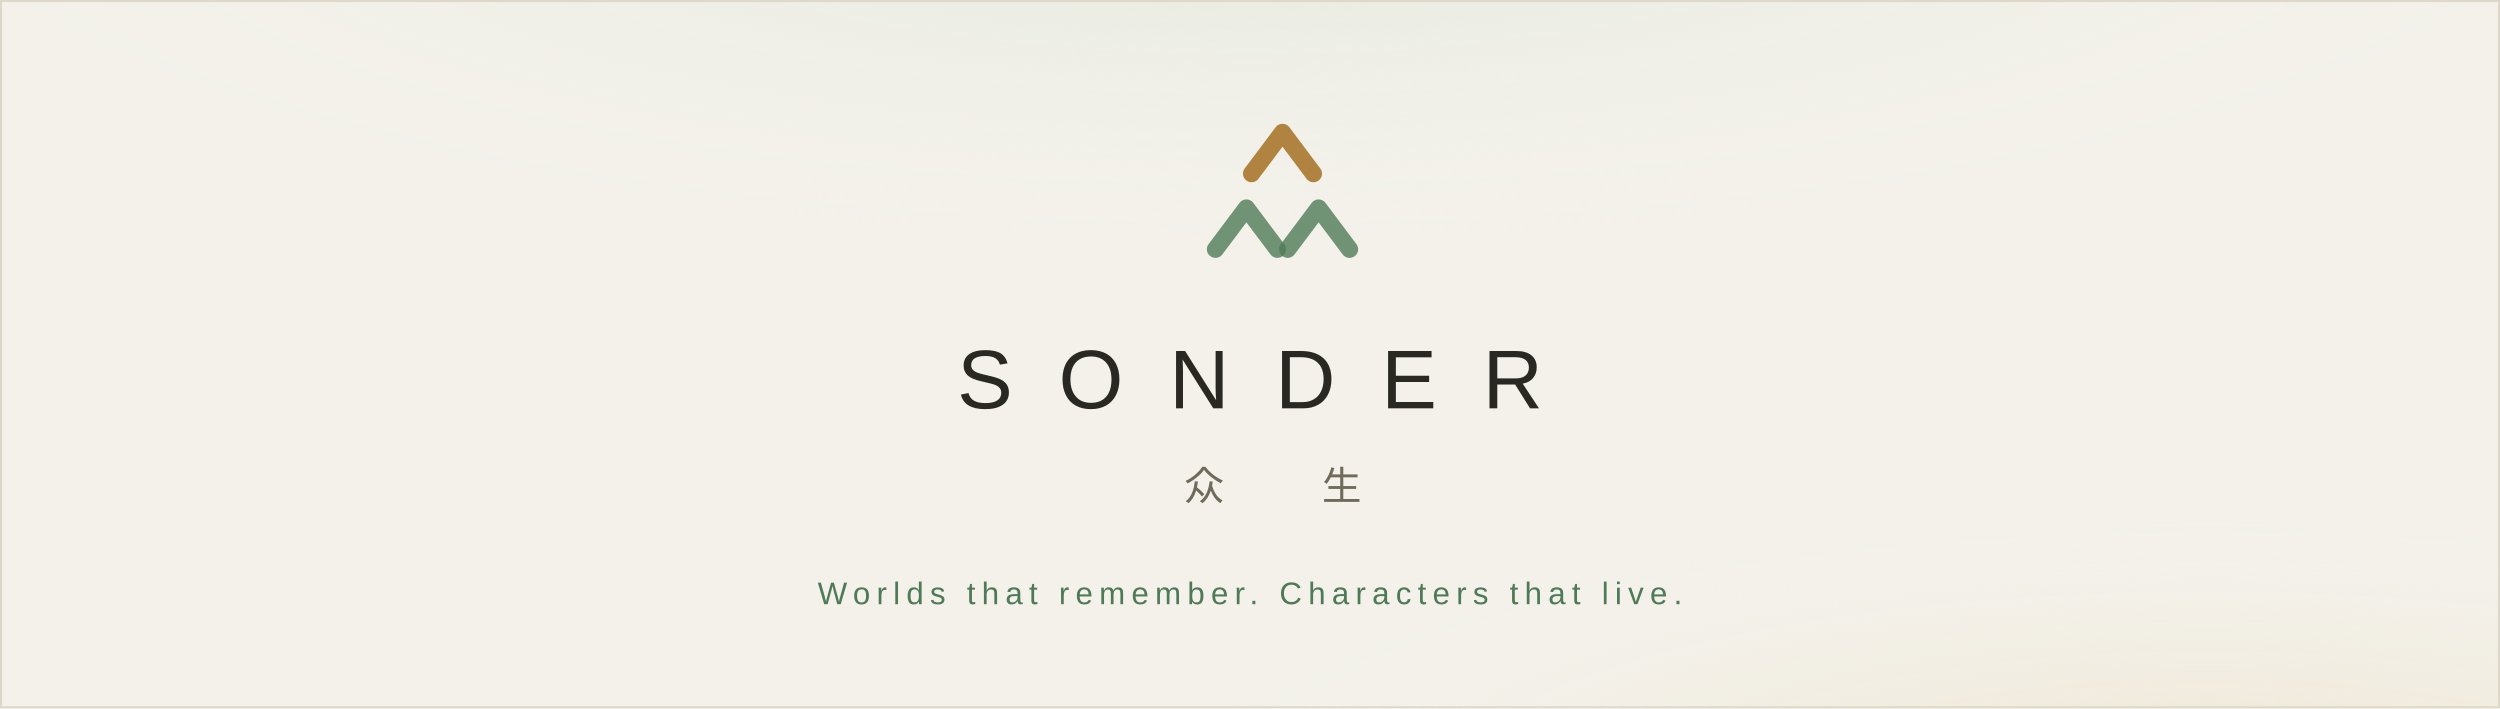
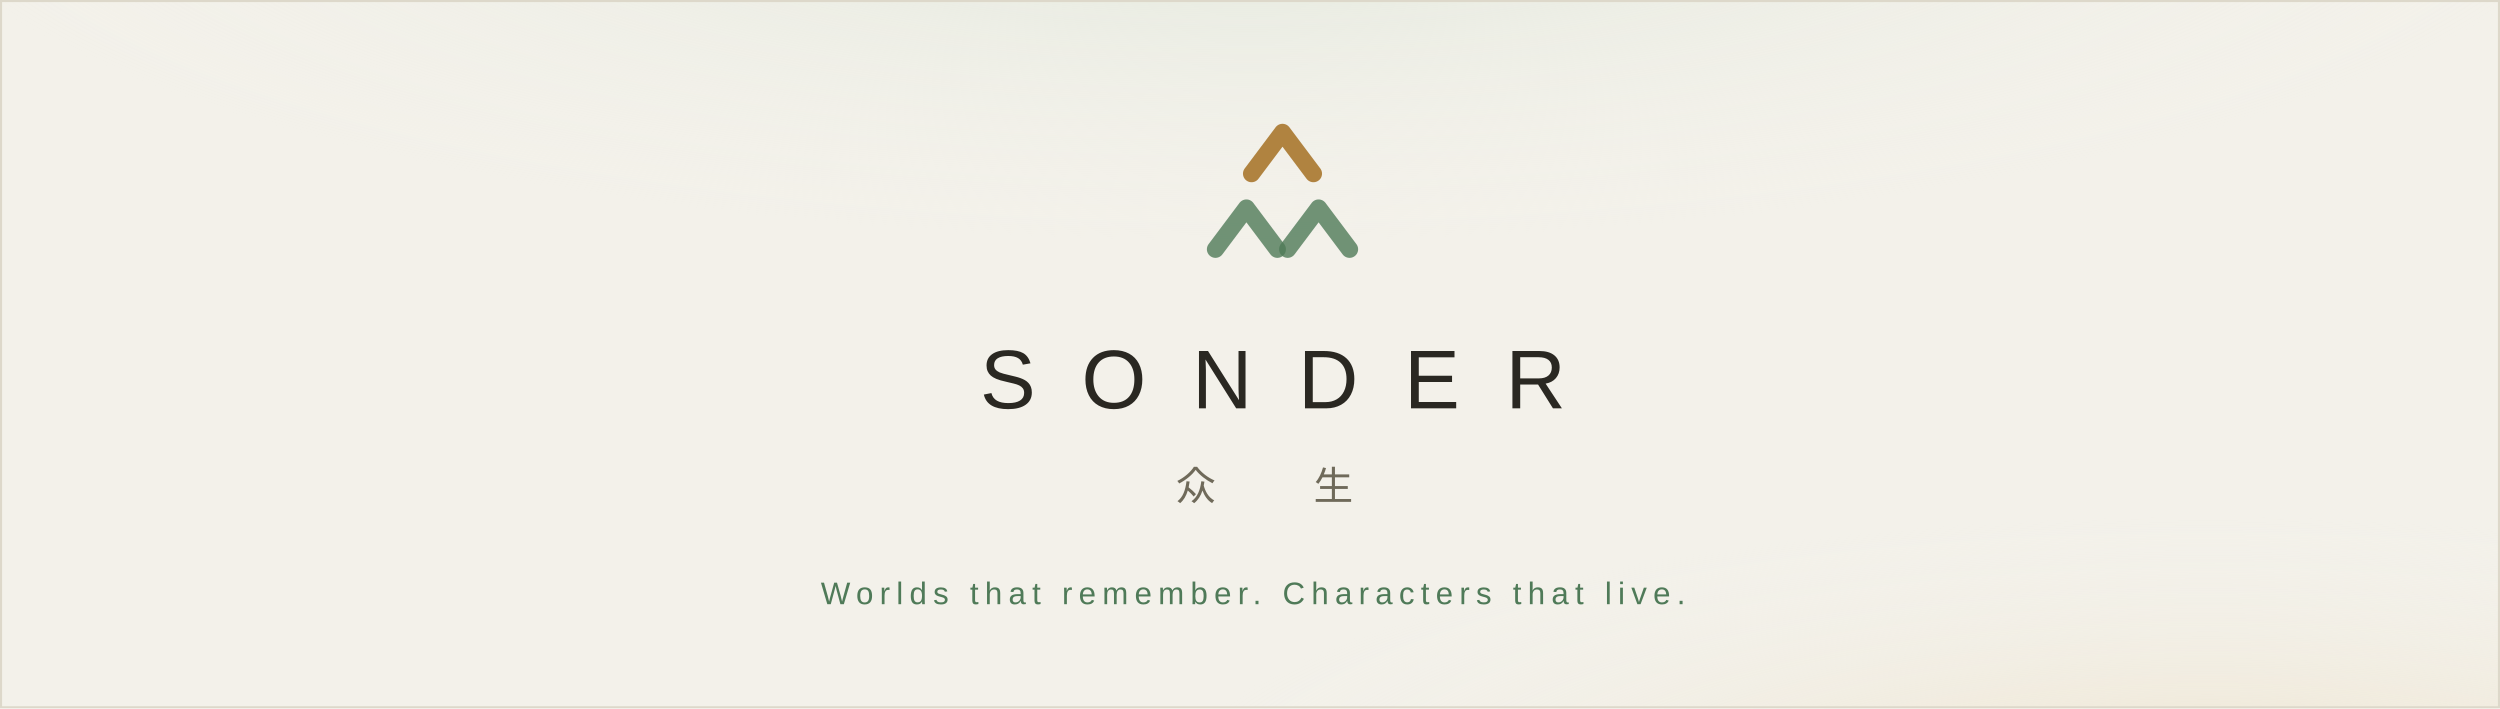
<svg xmlns="http://www.w3.org/2000/svg" width="1200" height="340" viewBox="0 0 1200 340">
  <defs>
    <radialGradient id="gSageL" cx="50%" cy="-20%" r="90%">
      <stop offset="0%" stop-color="#d8e4d6" stop-opacity="0.8" />
      <stop offset="60%" stop-color="#f3f1ea" stop-opacity="0" />
    </radialGradient>
    <radialGradient id="gAmberL" cx="88%" cy="115%" r="60%">
      <stop offset="0%" stop-color="#ecdcbd" stop-opacity="0.7" />
      <stop offset="70%" stop-color="#f3f1ea" stop-opacity="0" />
    </radialGradient>
  </defs>
  <rect width="1200" height="340" fill="#f3f1ea" />
  <rect width="1200" height="340" fill="url(#gSageL)" />
  <rect width="1200" height="340" fill="url(#gAmberL)" />
  <rect x="0.5" y="0.5" width="1199" height="339" fill="none" stroke="#ddd8ca" stroke-width="1" />
  <g transform="translate(576, 52) scale(1.65)">
    <path d="M15 19 L24 7 L33 19" stroke="#b08340" stroke-width="5" stroke-linecap="round" stroke-linejoin="round" fill="none" />
    <path d="M4.5 41 L13.5 29 L22.5 41" stroke="#4f7a58" stroke-width="5" stroke-linecap="round" stroke-linejoin="round" fill="none" opacity="0.8" />
    <path d="M25.5 41 L34.5 29 L43.5 41" stroke="#4f7a58" stroke-width="5" stroke-linecap="round" stroke-linejoin="round" fill="none" opacity="0.8" />
  </g>
-   <text x="600" y="196" text-anchor="middle" fill="#2a2822" font-family="Avenir Next, Segoe UI, Helvetica Neue, Arial, sans-serif" font-size="40" font-weight="500" letter-spacing="22">SONDER</text>
-   <text x="611" y="240" text-anchor="middle" fill="#6f6a5a" font-family="Source Han Serif SC, Noto Serif SC, Songti SC, SimSun, serif" font-size="19" letter-spacing="14">众　生</text>
-   <text x="600" y="290" text-anchor="middle" fill="#4f7a58" font-family="Avenir Next, Segoe UI, Helvetica Neue, Arial, sans-serif" font-size="15" letter-spacing="3">Worlds that remember. Characters that live.</text>
+   <text x="611" y="196" text-anchor="middle" fill="#2a2822" font-family="Avenir Next, Segoe UI, Helvetica Neue, Arial, sans-serif" font-size="40" font-weight="500" letter-spacing="22">SONDER</text>
+   <text x="607" y="240" text-anchor="middle" fill="#6f6a5a" font-family="Source Han Serif SC, Noto Serif SC, Songti SC, SimSun, serif" font-size="19" letter-spacing="14">众　生</text>
+   <text x="601.5" y="290" text-anchor="middle" fill="#4f7a58" font-family="Avenir Next, Segoe UI, Helvetica Neue, Arial, sans-serif" font-size="15" letter-spacing="3">Worlds that remember. Characters that live.</text>
</svg>
